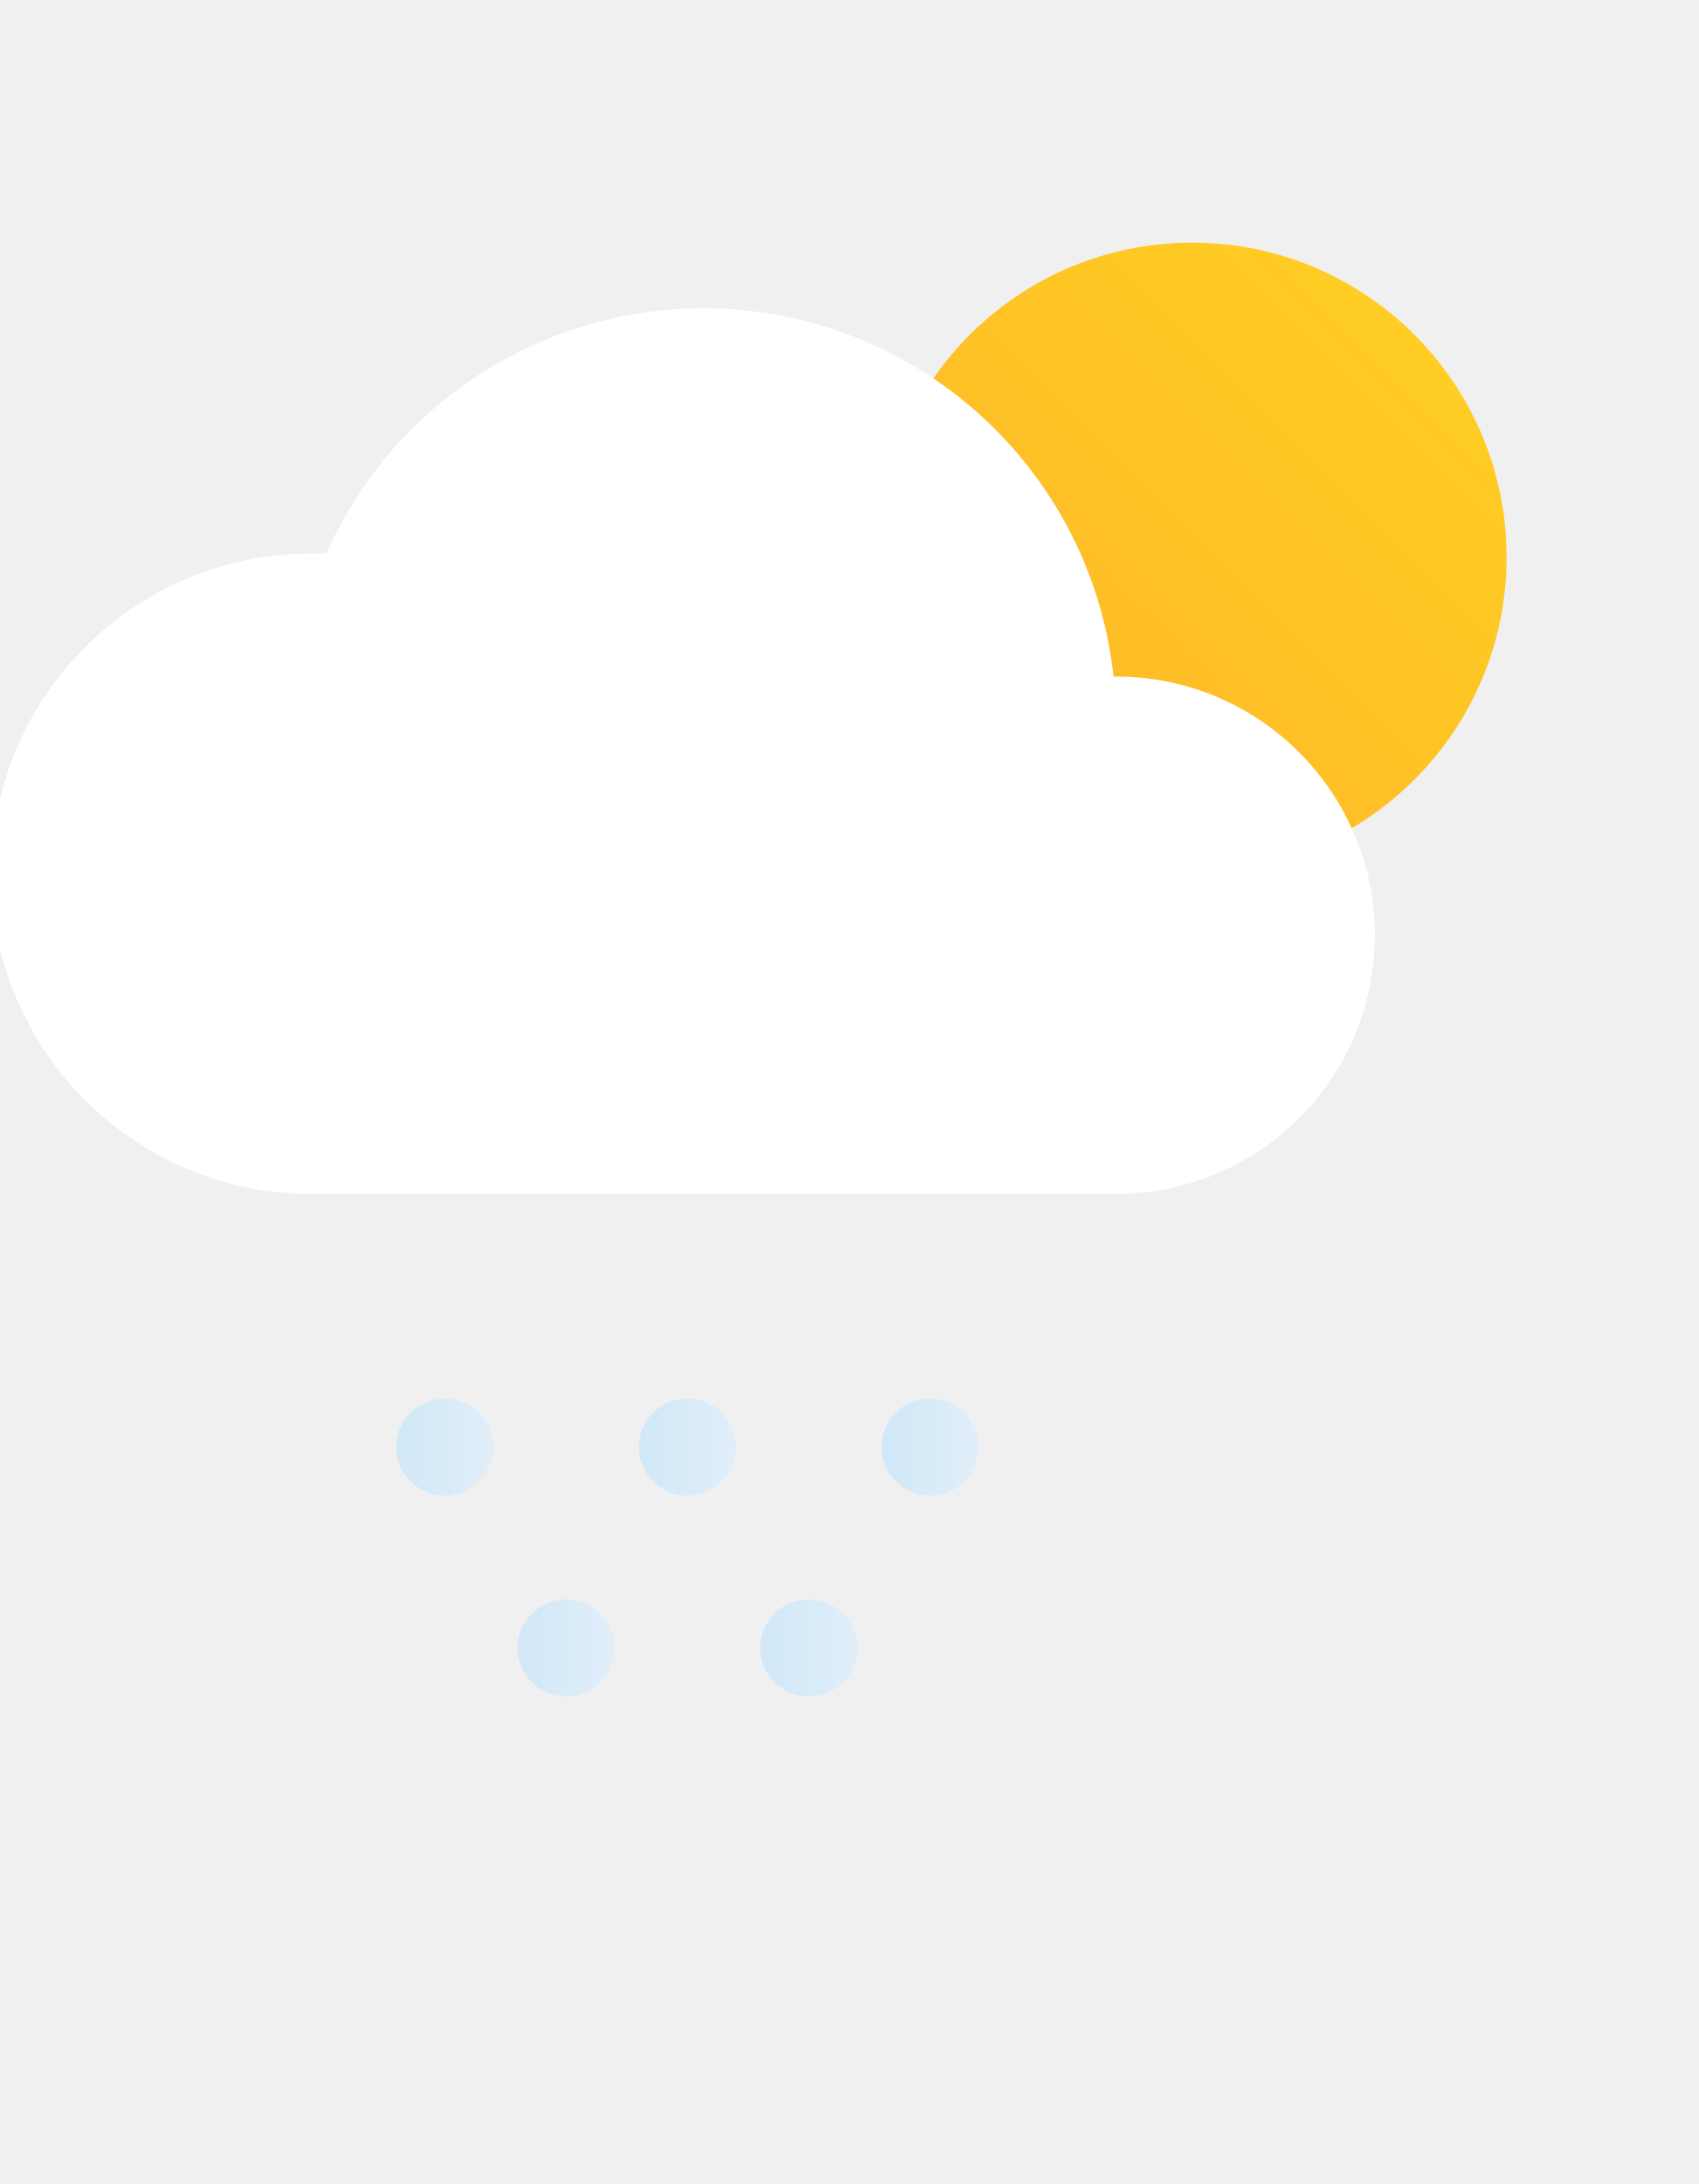
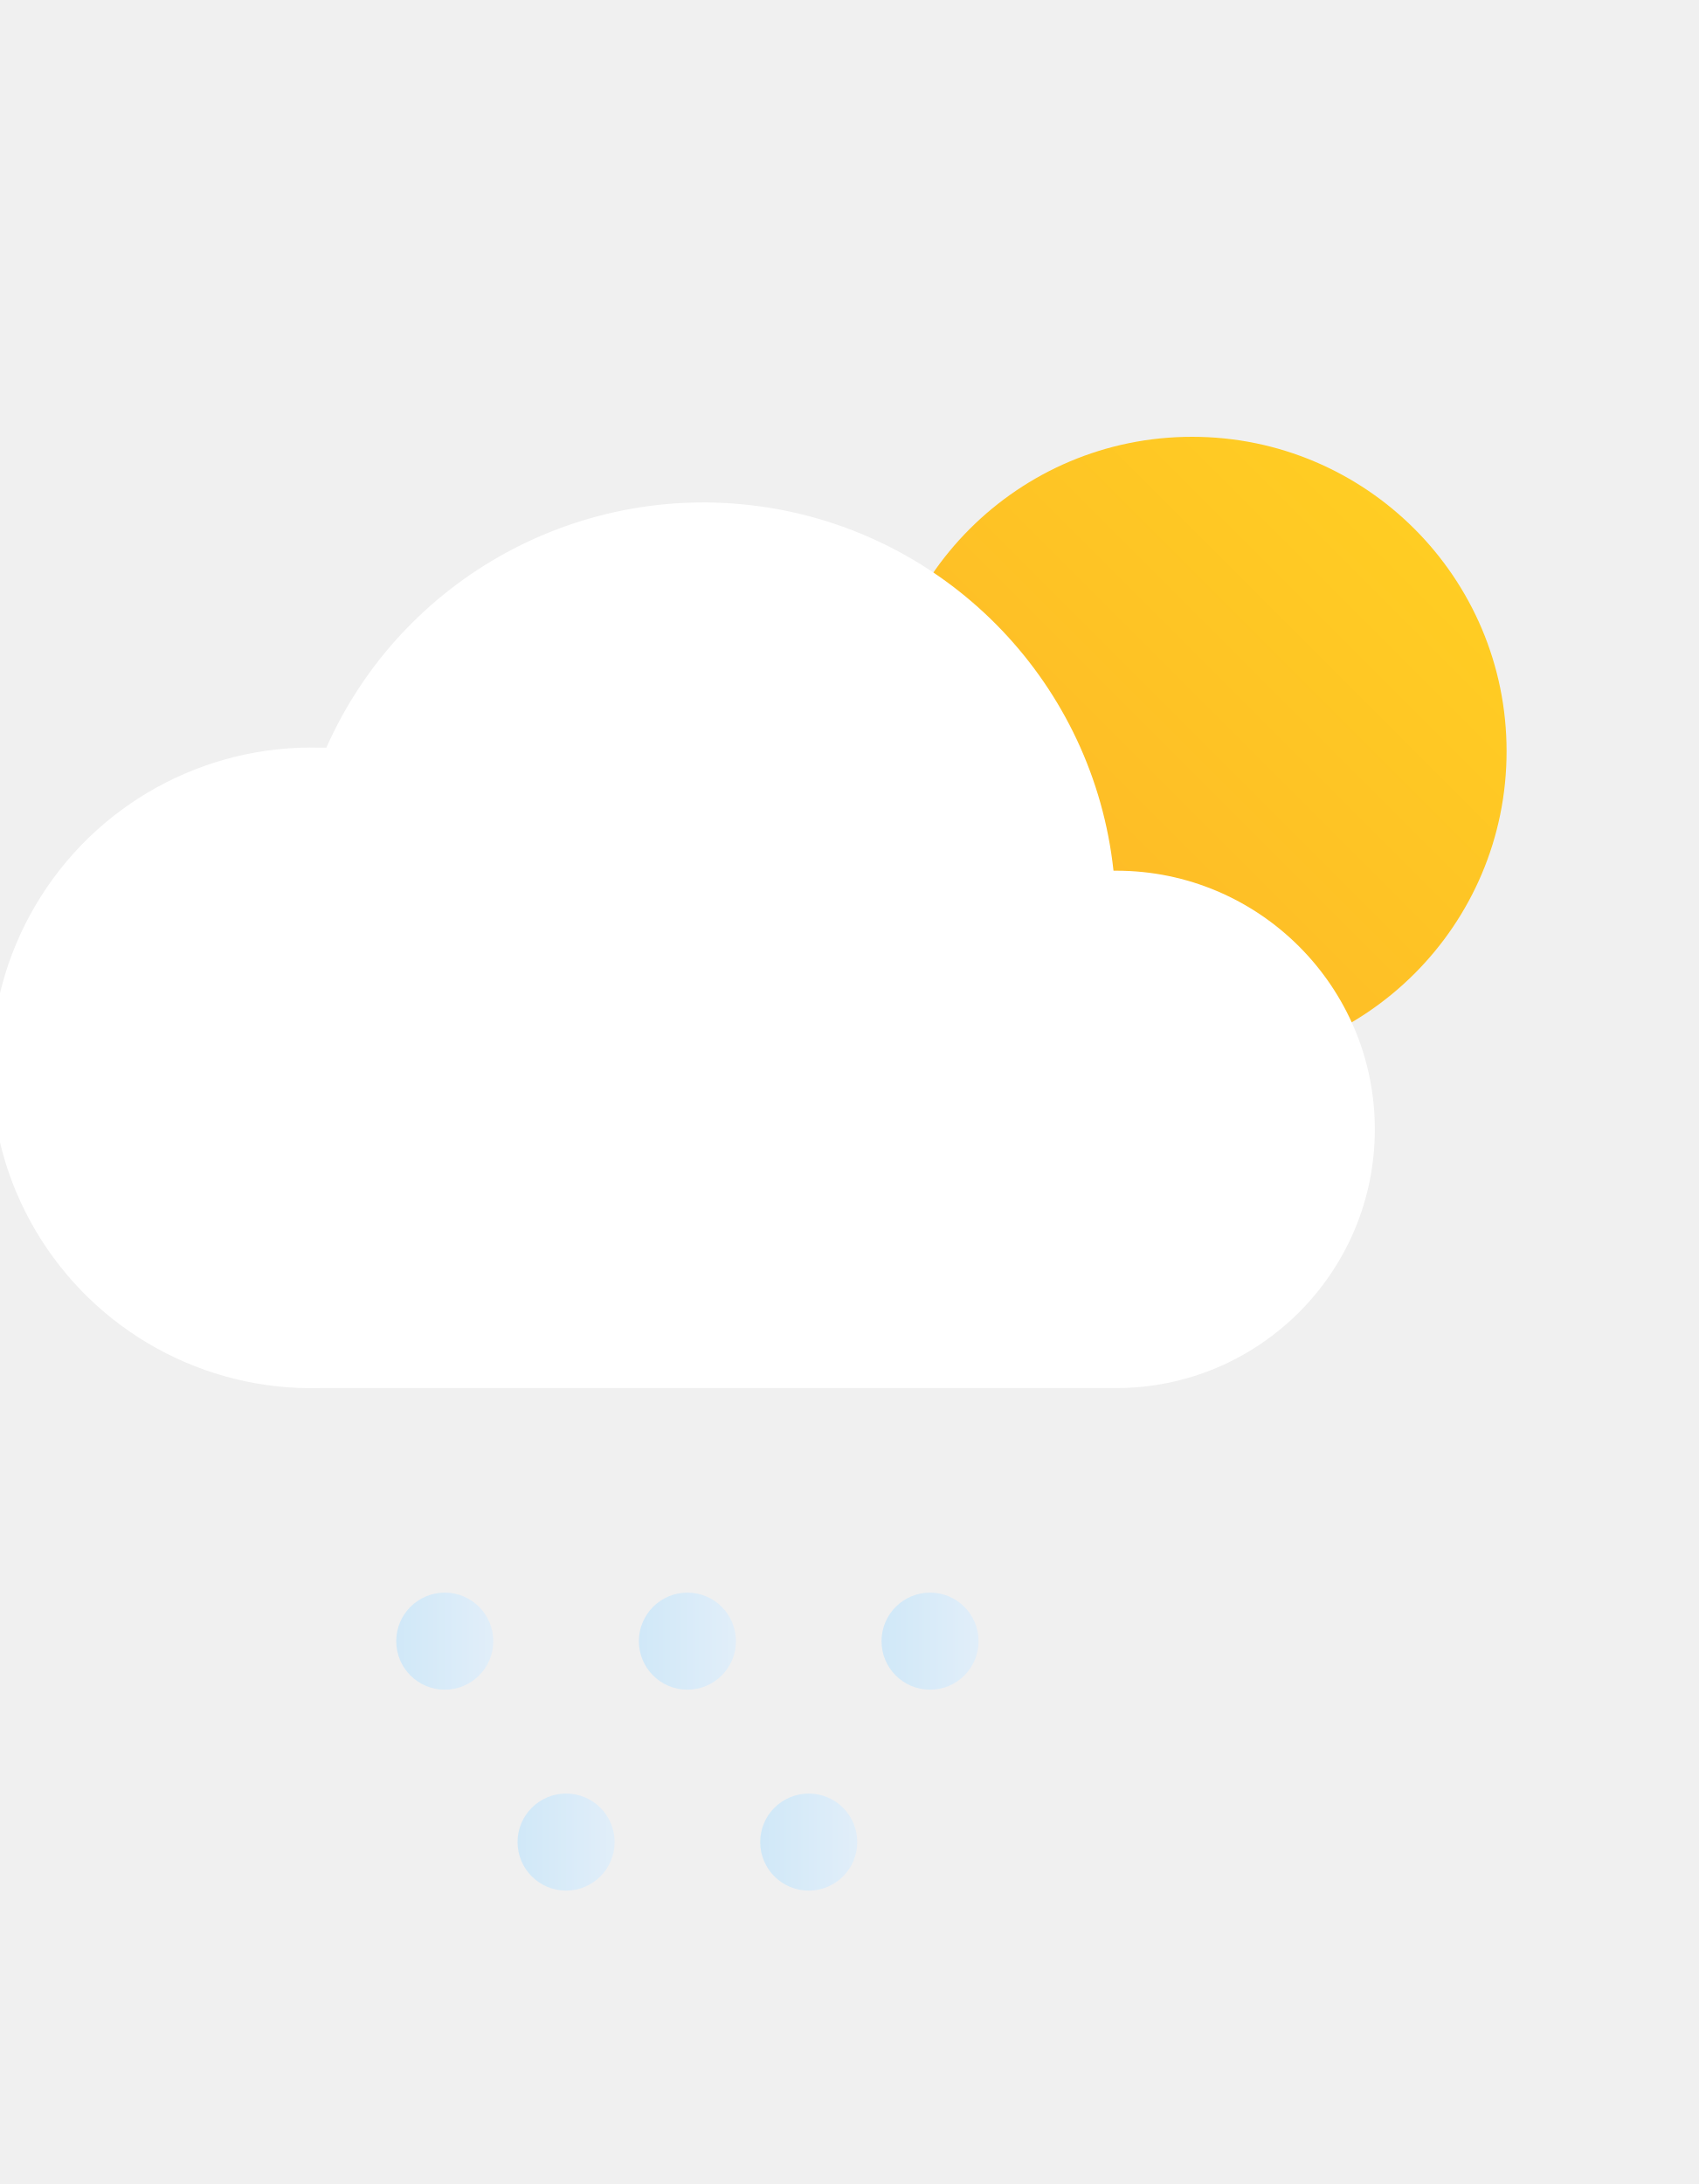
- <svg xmlns="http://www.w3.org/2000/svg" xmlns:xlink="http://www.w3.org/1999/xlink" viewBox="0 -10 70 90">
+ <svg xmlns="http://www.w3.org/2000/svg" xmlns:xlink="http://www.w3.org/1999/xlink" viewBox="0 -18 70 90">
  <defs>
    <style>.cls-1{fill:url(#New_Gradient_Swatch_1);}.cls-2{fill:url(#New_Gradient_Swatch_copy_2);}.cls-3{fill:url(#New_Gradient_Swatch_copy_2-2);}.cls-4{fill:url(#New_Gradient_Swatch_copy_2-3);}.cls-5{fill:url(#New_Gradient_Swatch_copy_2-4);}.cls-6{fill:url(#New_Gradient_Swatch_copy_2-5);}.cls-7{fill:#fff;}</style>
    <linearGradient id="New_Gradient_Swatch_1" x1="39.96" y1="22.13" x2="58.29" y2="3.8" gradientUnits="userSpaceOnUse">
      <stop offset="0" stop-color="#fdb728" />
      <stop offset="1" stop-color="#ffcd23" />
    </linearGradient>
    <linearGradient id="New_Gradient_Swatch_copy_2" x1="16.33" y1="49.63" x2="20.33" y2="49.63" gradientUnits="userSpaceOnUse">
      <stop offset="0" stop-color="#d0e8f8" />
      <stop offset="1" stop-color="#e1eef9" />
    </linearGradient>
    <linearGradient id="New_Gradient_Swatch_copy_2-2" x1="26.33" y1="49.63" x2="30.33" y2="49.63" xlink:href="#New_Gradient_Swatch_copy_2" />
    <linearGradient id="New_Gradient_Swatch_copy_2-3" x1="36.33" y1="49.63" x2="40.33" y2="49.63" xlink:href="#New_Gradient_Swatch_copy_2" />
    <linearGradient id="New_Gradient_Swatch_copy_2-4" x1="21.33" y1="57.91" x2="25.33" y2="57.91" xlink:href="#New_Gradient_Swatch_copy_2" />
    <linearGradient id="New_Gradient_Swatch_copy_2-5" x1="31.33" y1="57.91" x2="35.33" y2="57.91" xlink:href="#New_Gradient_Swatch_copy_2" />
  </defs>
  <g id="Слой_2" data-name="Слой 2">
    <g id="Icons">
      <g id="Blizzard">
        <circle class="cls-1" cx="49.13" cy="12.96" r="12.96" />
        <circle class="cls-2" cx="18.33" cy="49.63" r="2" />
        <circle class="cls-3" cx="28.33" cy="49.63" r="2" />
        <circle class="cls-4" cx="38.33" cy="49.63" r="2" />
        <circle class="cls-5" cx="23.33" cy="57.91" r="2" />
        <circle class="cls-6" cx="33.33" cy="57.91" r="2" />
        <path class="cls-7" d="M46,39.2a10.66,10.66,0,1,0,0-21.32h-.11a17,17,0,0,0-32.44-5.07H13.2a13.2,13.2,0,1,0,0,26.39" />
      </g>
    </g>
  </g>
</svg>
